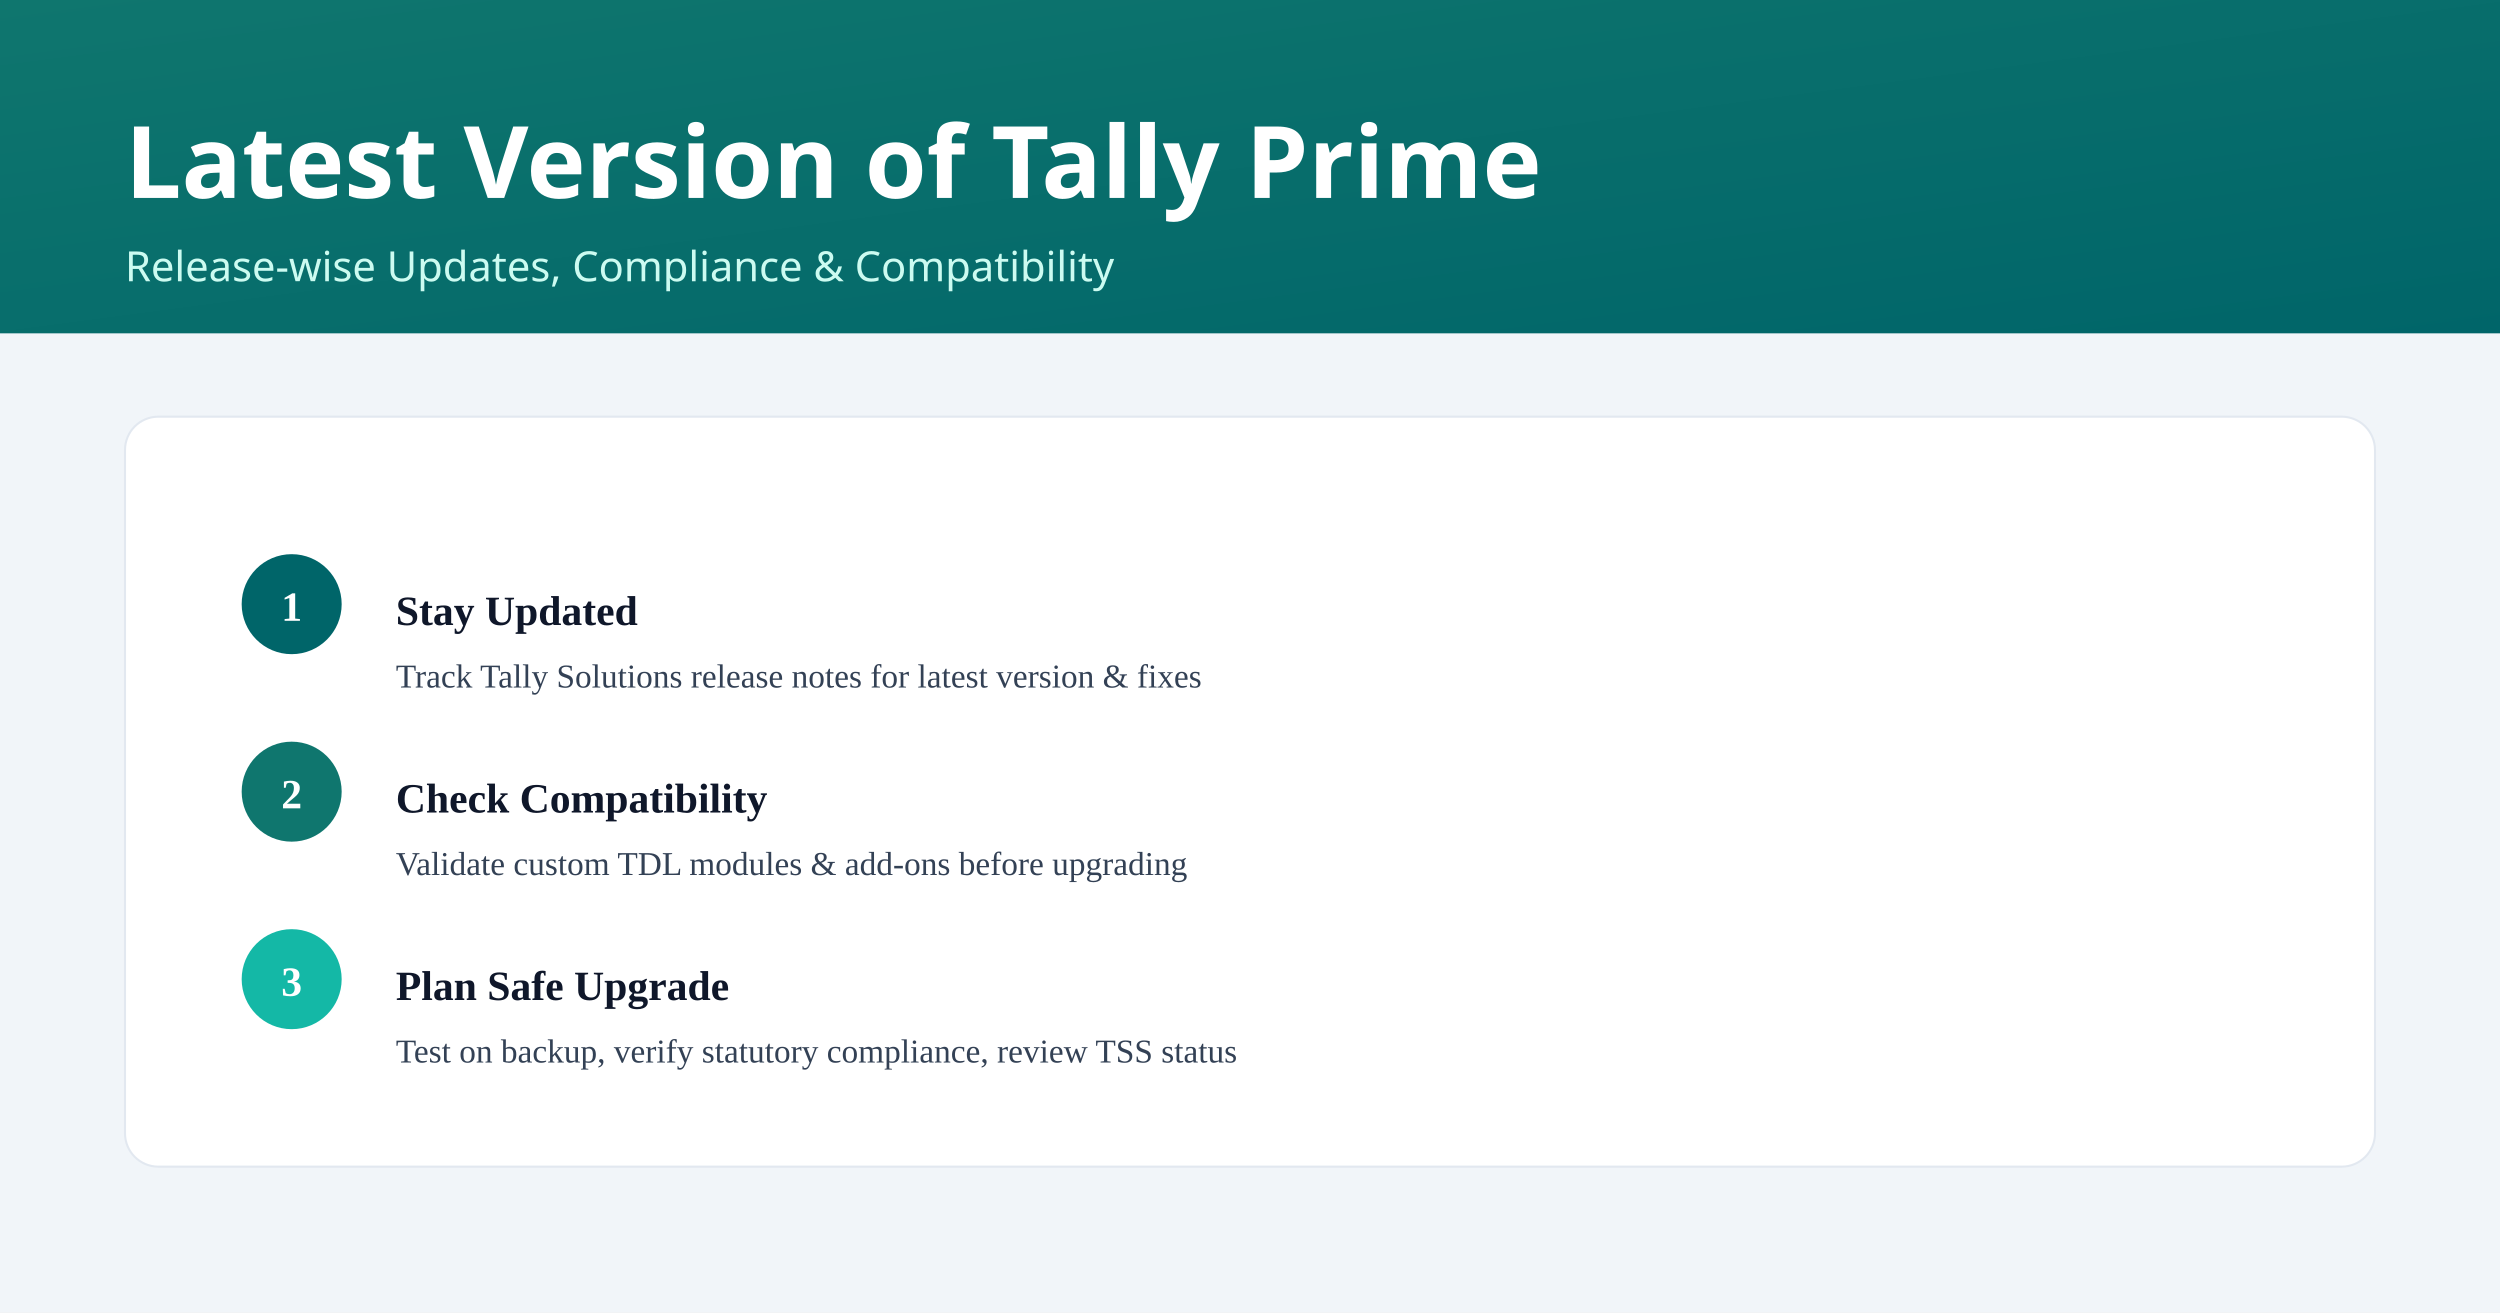
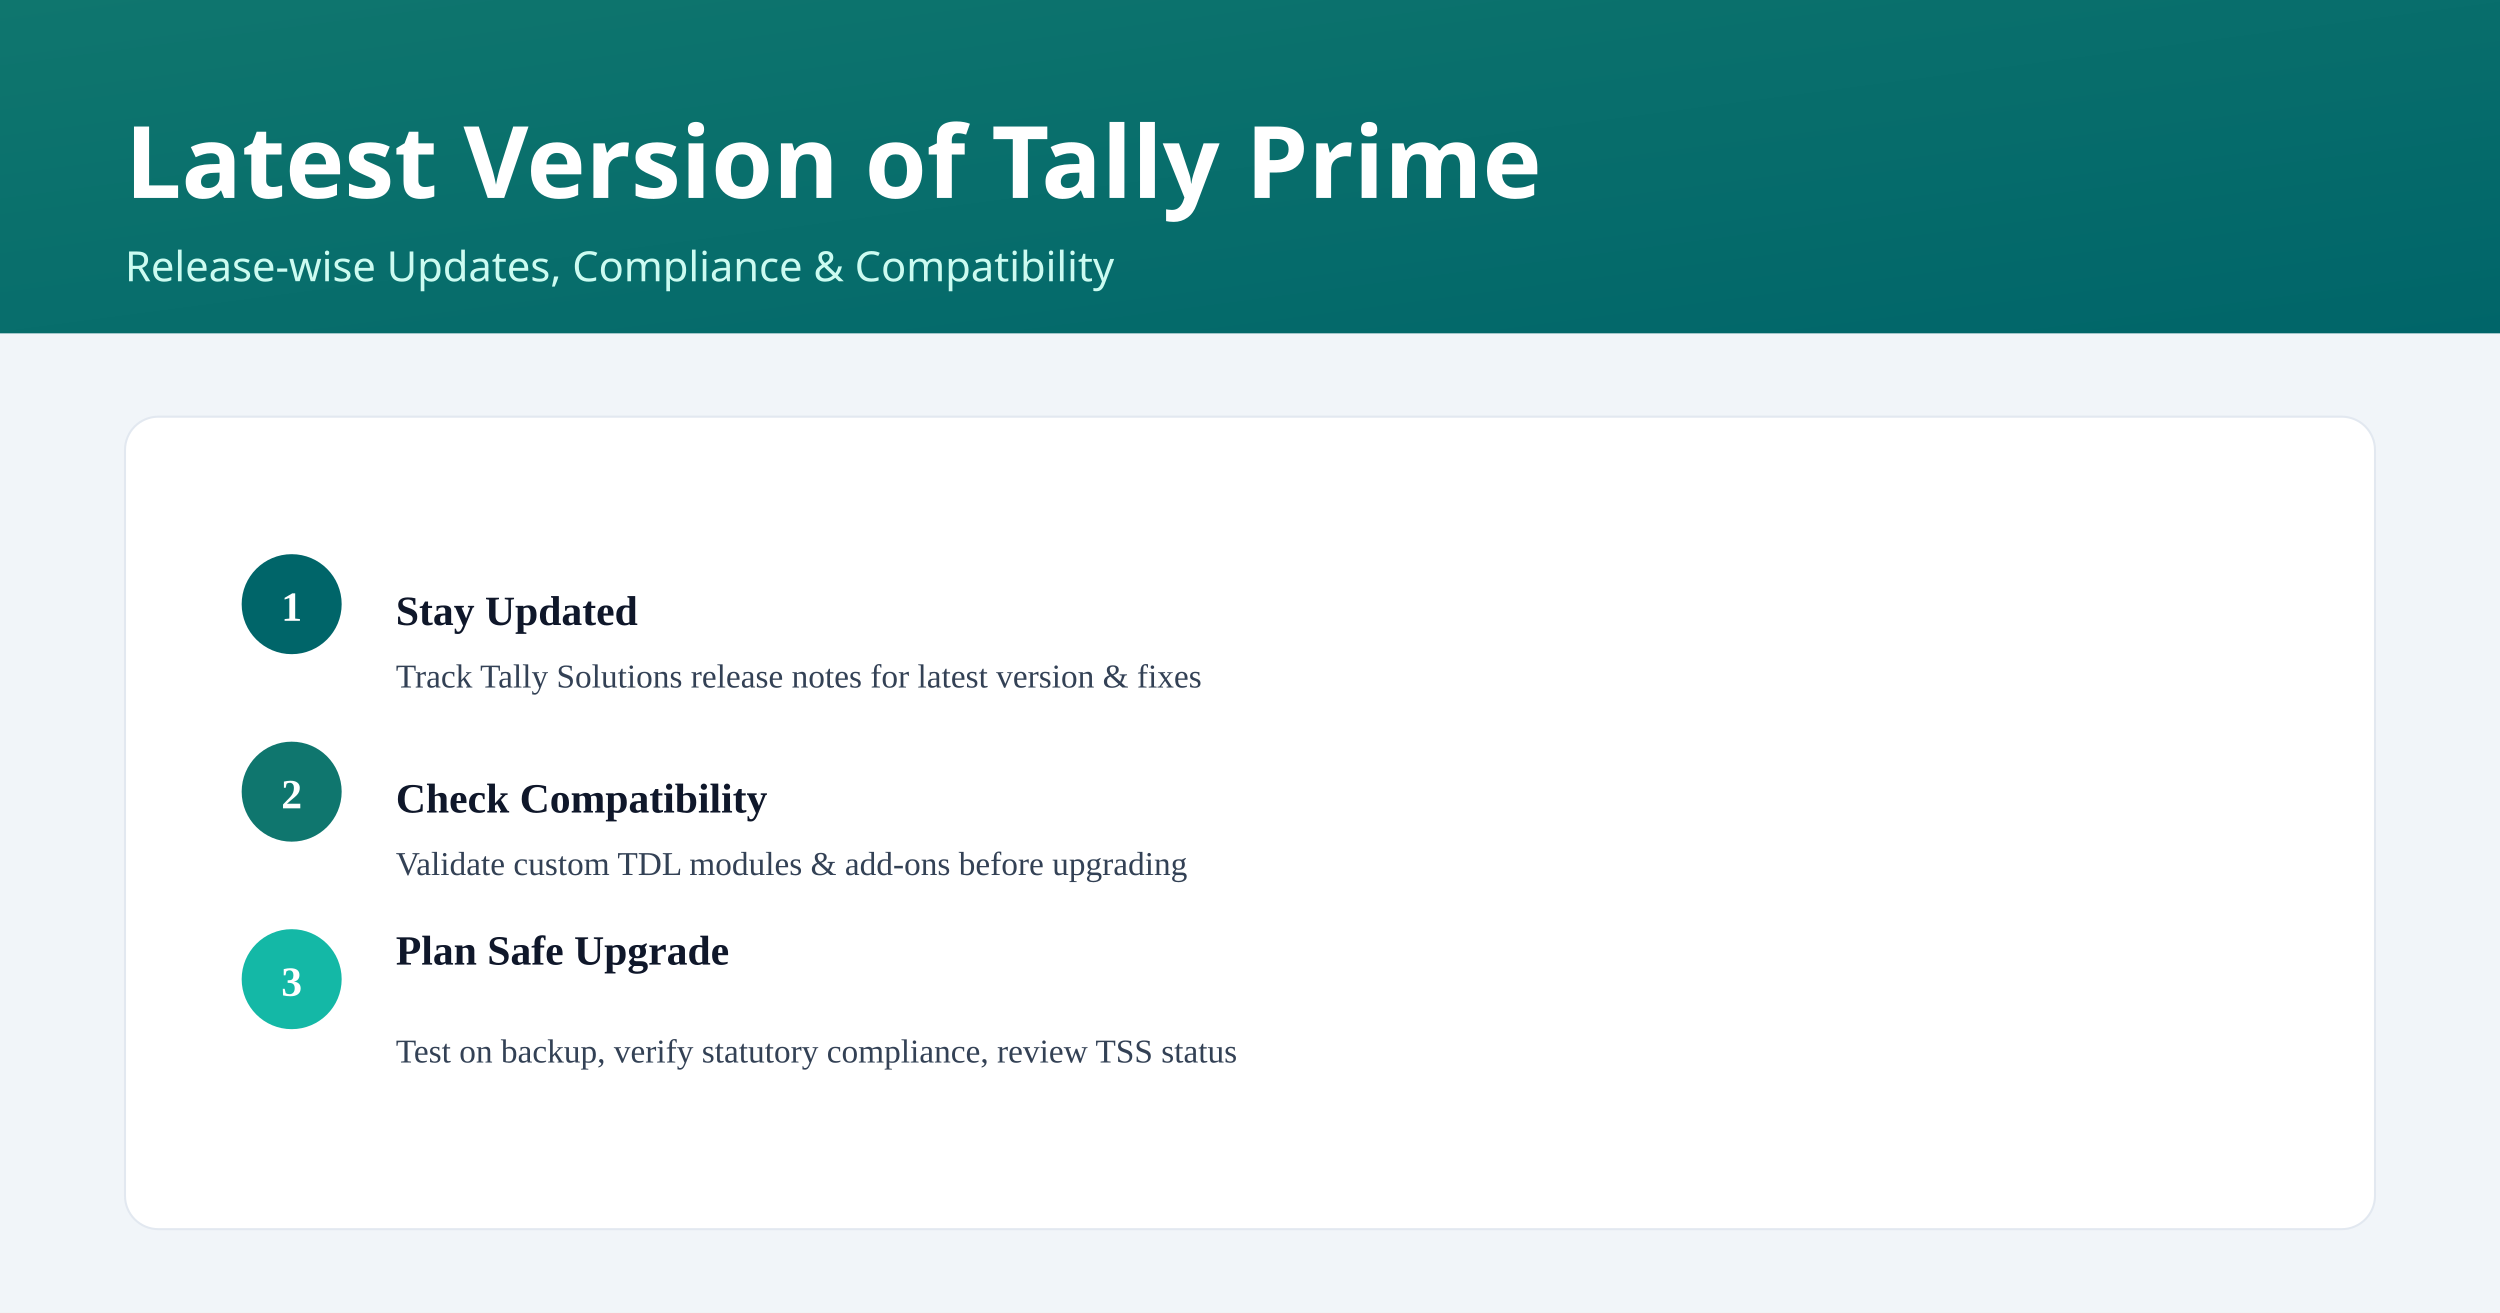
<svg xmlns="http://www.w3.org/2000/svg" width="1200" height="630" viewBox="0 0 1200 630">
  <defs>
    <linearGradient id="g2" x1="0" y1="0" x2="1" y2="1">
      <stop offset="0%" stop-color="#0f766e" />
      <stop offset="100%" stop-color="#006569" />
    </linearGradient>
  </defs>
  <rect width="1200" height="630" fill="#f1f5f9" />
  <rect width="1200" height="160" fill="url(#g2)" />
  <text x="60" y="95" font-size="48" fill="#fff" font-weight="800" font-family="system-ui">Latest Version of Tally Prime</text>
  <text x="60" y="135" font-size="20" fill="#ccfbf1" font-family="system-ui">Release-wise Updates, Compliance &amp; Compatibility</text>
  <g transform="translate(60,200)">
-     <rect width="1080" height="360" rx="16" fill="#fff" stroke="#e2e8f0" />
+     <rect width="1080" height="390" rx="16" fill="#fff" stroke="#e2e8f0" />
    <circle cx="80" cy="90" r="24" fill="#006569" />
    <text x="80" y="98" font-size="20" fill="#fff" text-anchor="middle" font-weight="800">1</text>
    <text x="130" y="100" font-size="20" font-weight="700" fill="#0f172a">Stay Updated</text>
    <text x="130" y="130" font-size="16" fill="#334155">Track Tally Solutions release notes for latest version &amp; fixes</text>
    <circle cx="80" cy="180" r="24" fill="#0f766e" />
    <text x="80" y="188" font-size="20" fill="#fff" text-anchor="middle" font-weight="800">2</text>
    <text x="130" y="190" font-size="20" font-weight="700" fill="#0f172a">Check Compatibility</text>
    <text x="130" y="220" font-size="16" fill="#334155">Validate custom TDL modules &amp; add-ons before upgrading</text>
    <circle cx="80" cy="270" r="24" fill="#14b8a6" />
    <text x="80" y="278" font-size="20" fill="#fff" text-anchor="middle" font-weight="800">3</text>
-     <text x="130" y="280" font-size="20" font-weight="700" fill="#0f172a">Plan Safe Upgrade</text>
+     <text x="130" y="263" font-size="20" font-weight="700" fill="#0f172a">Plan Safe Upgrade</text>
    <text x="130" y="310" font-size="16" fill="#334155">Test on backup, verify statutory compliance, review TSS status</text>
  </g>
</svg>
